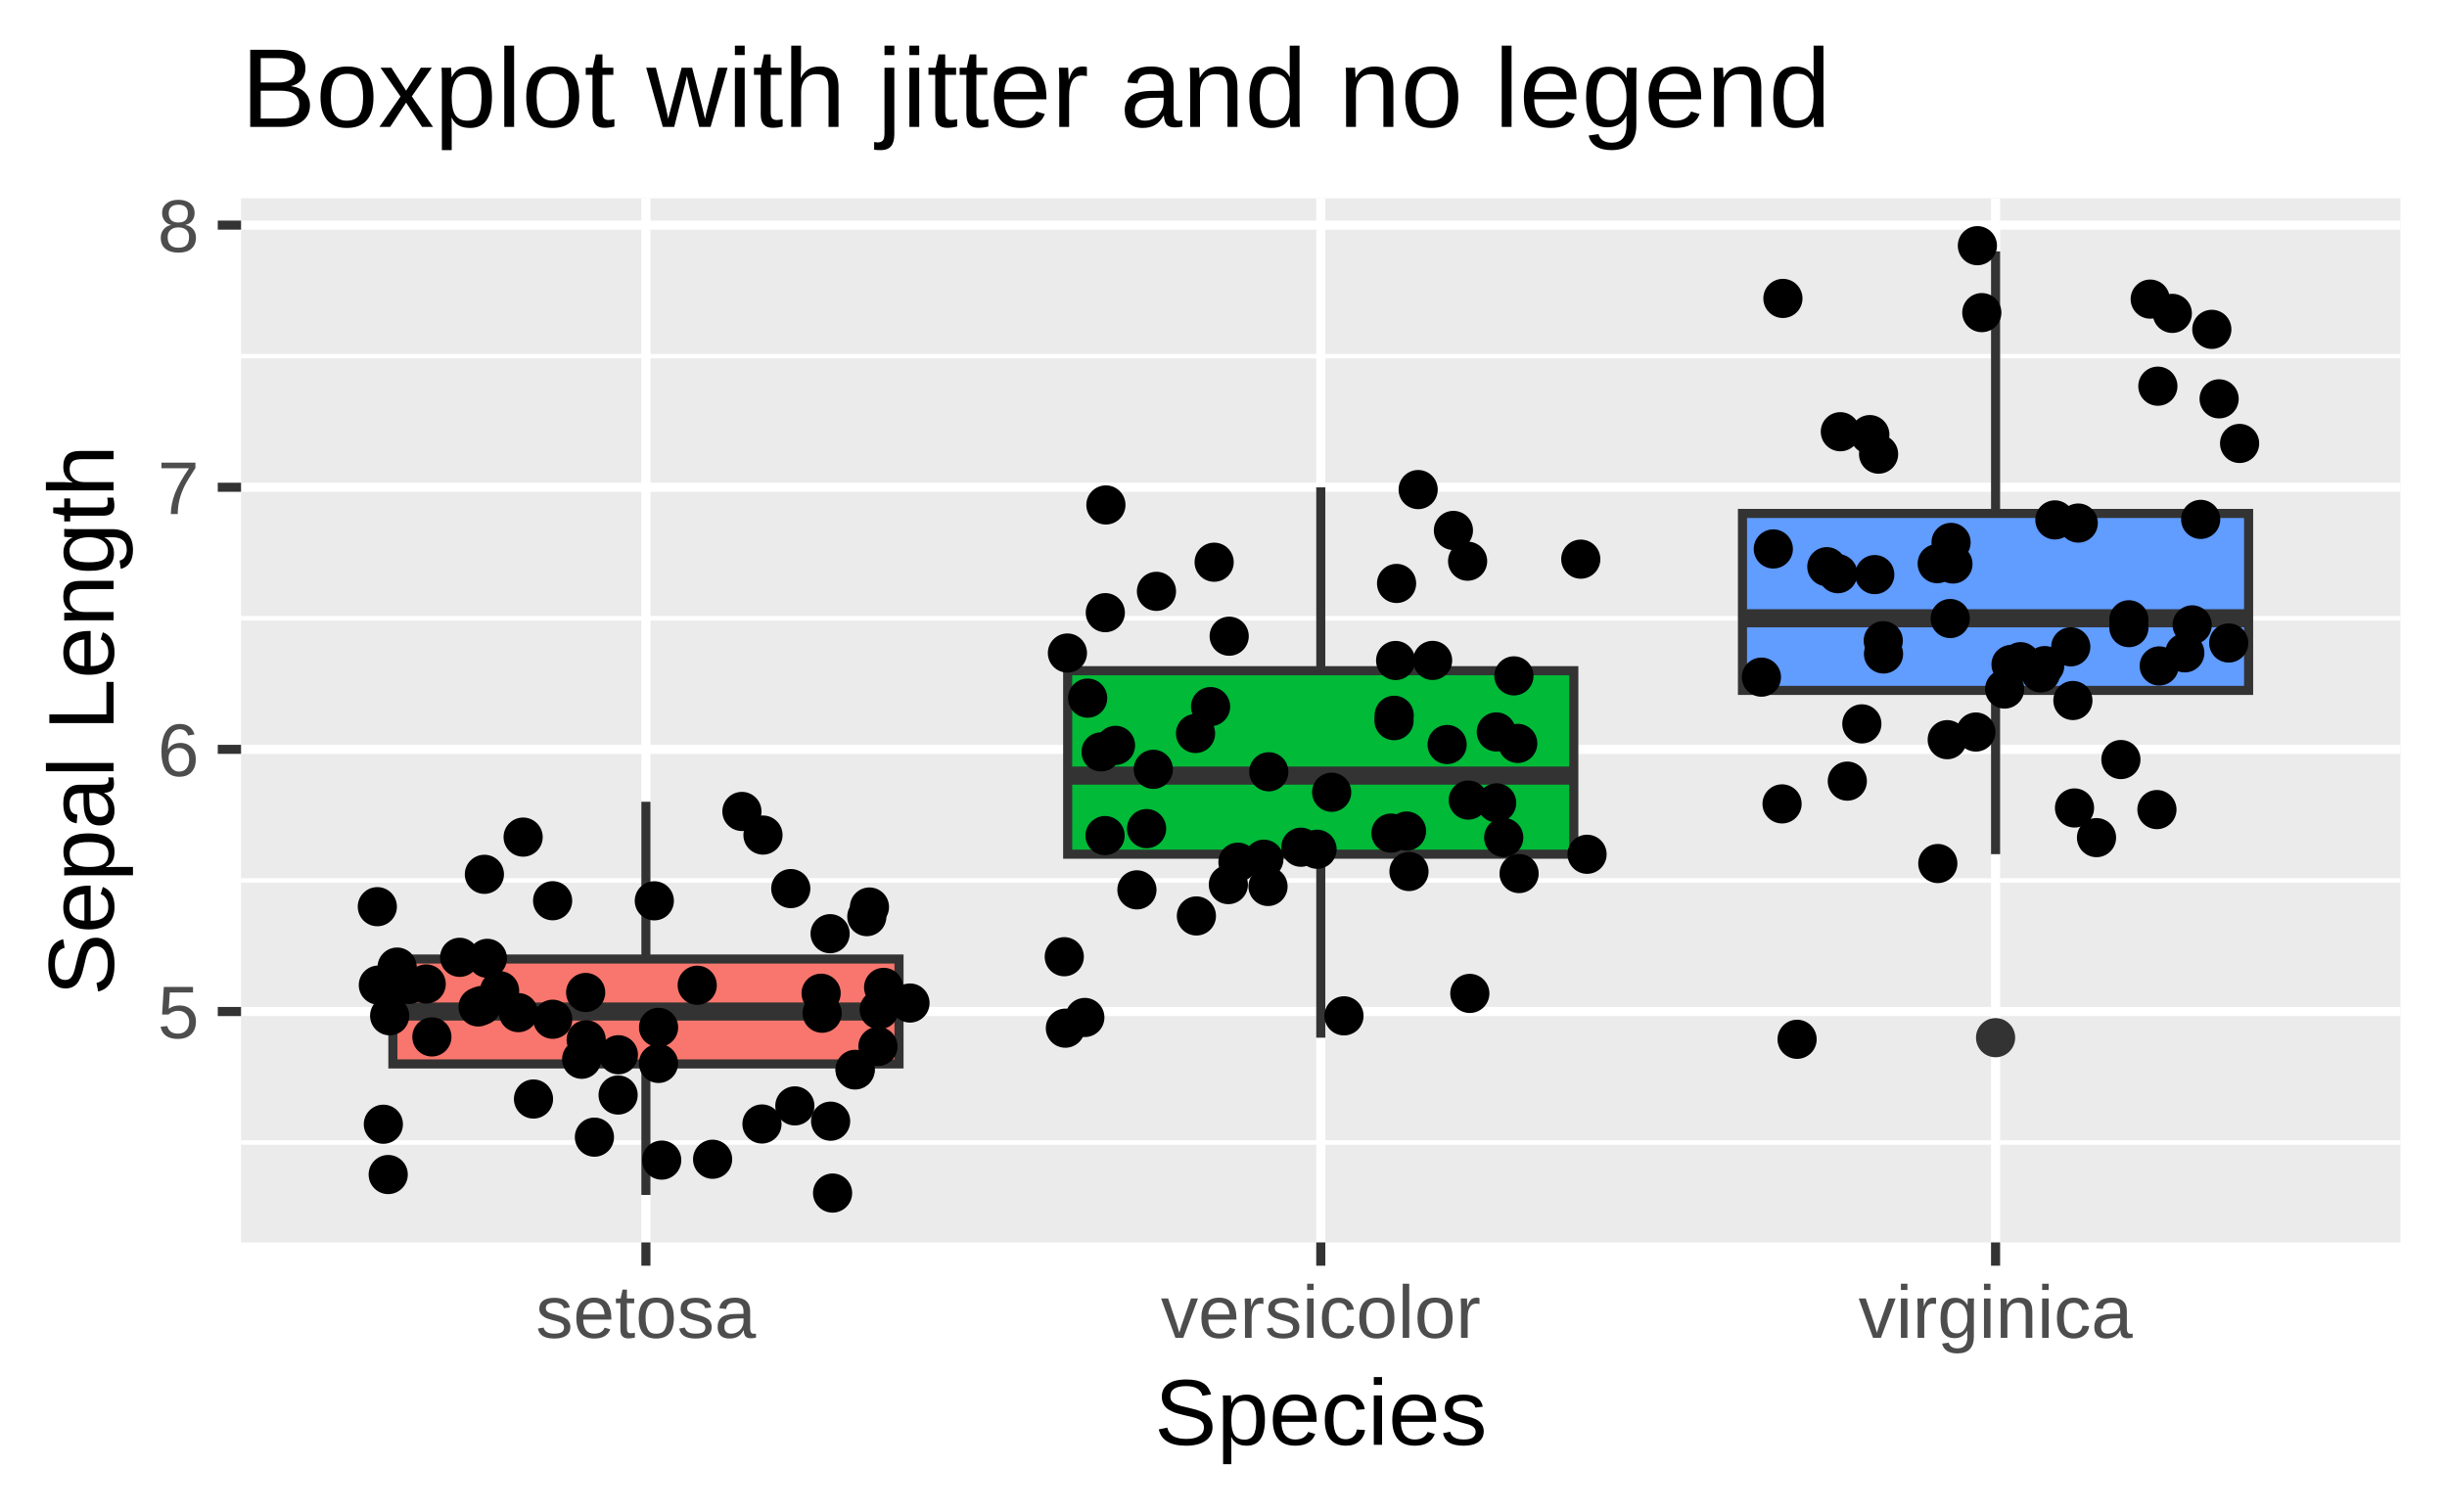
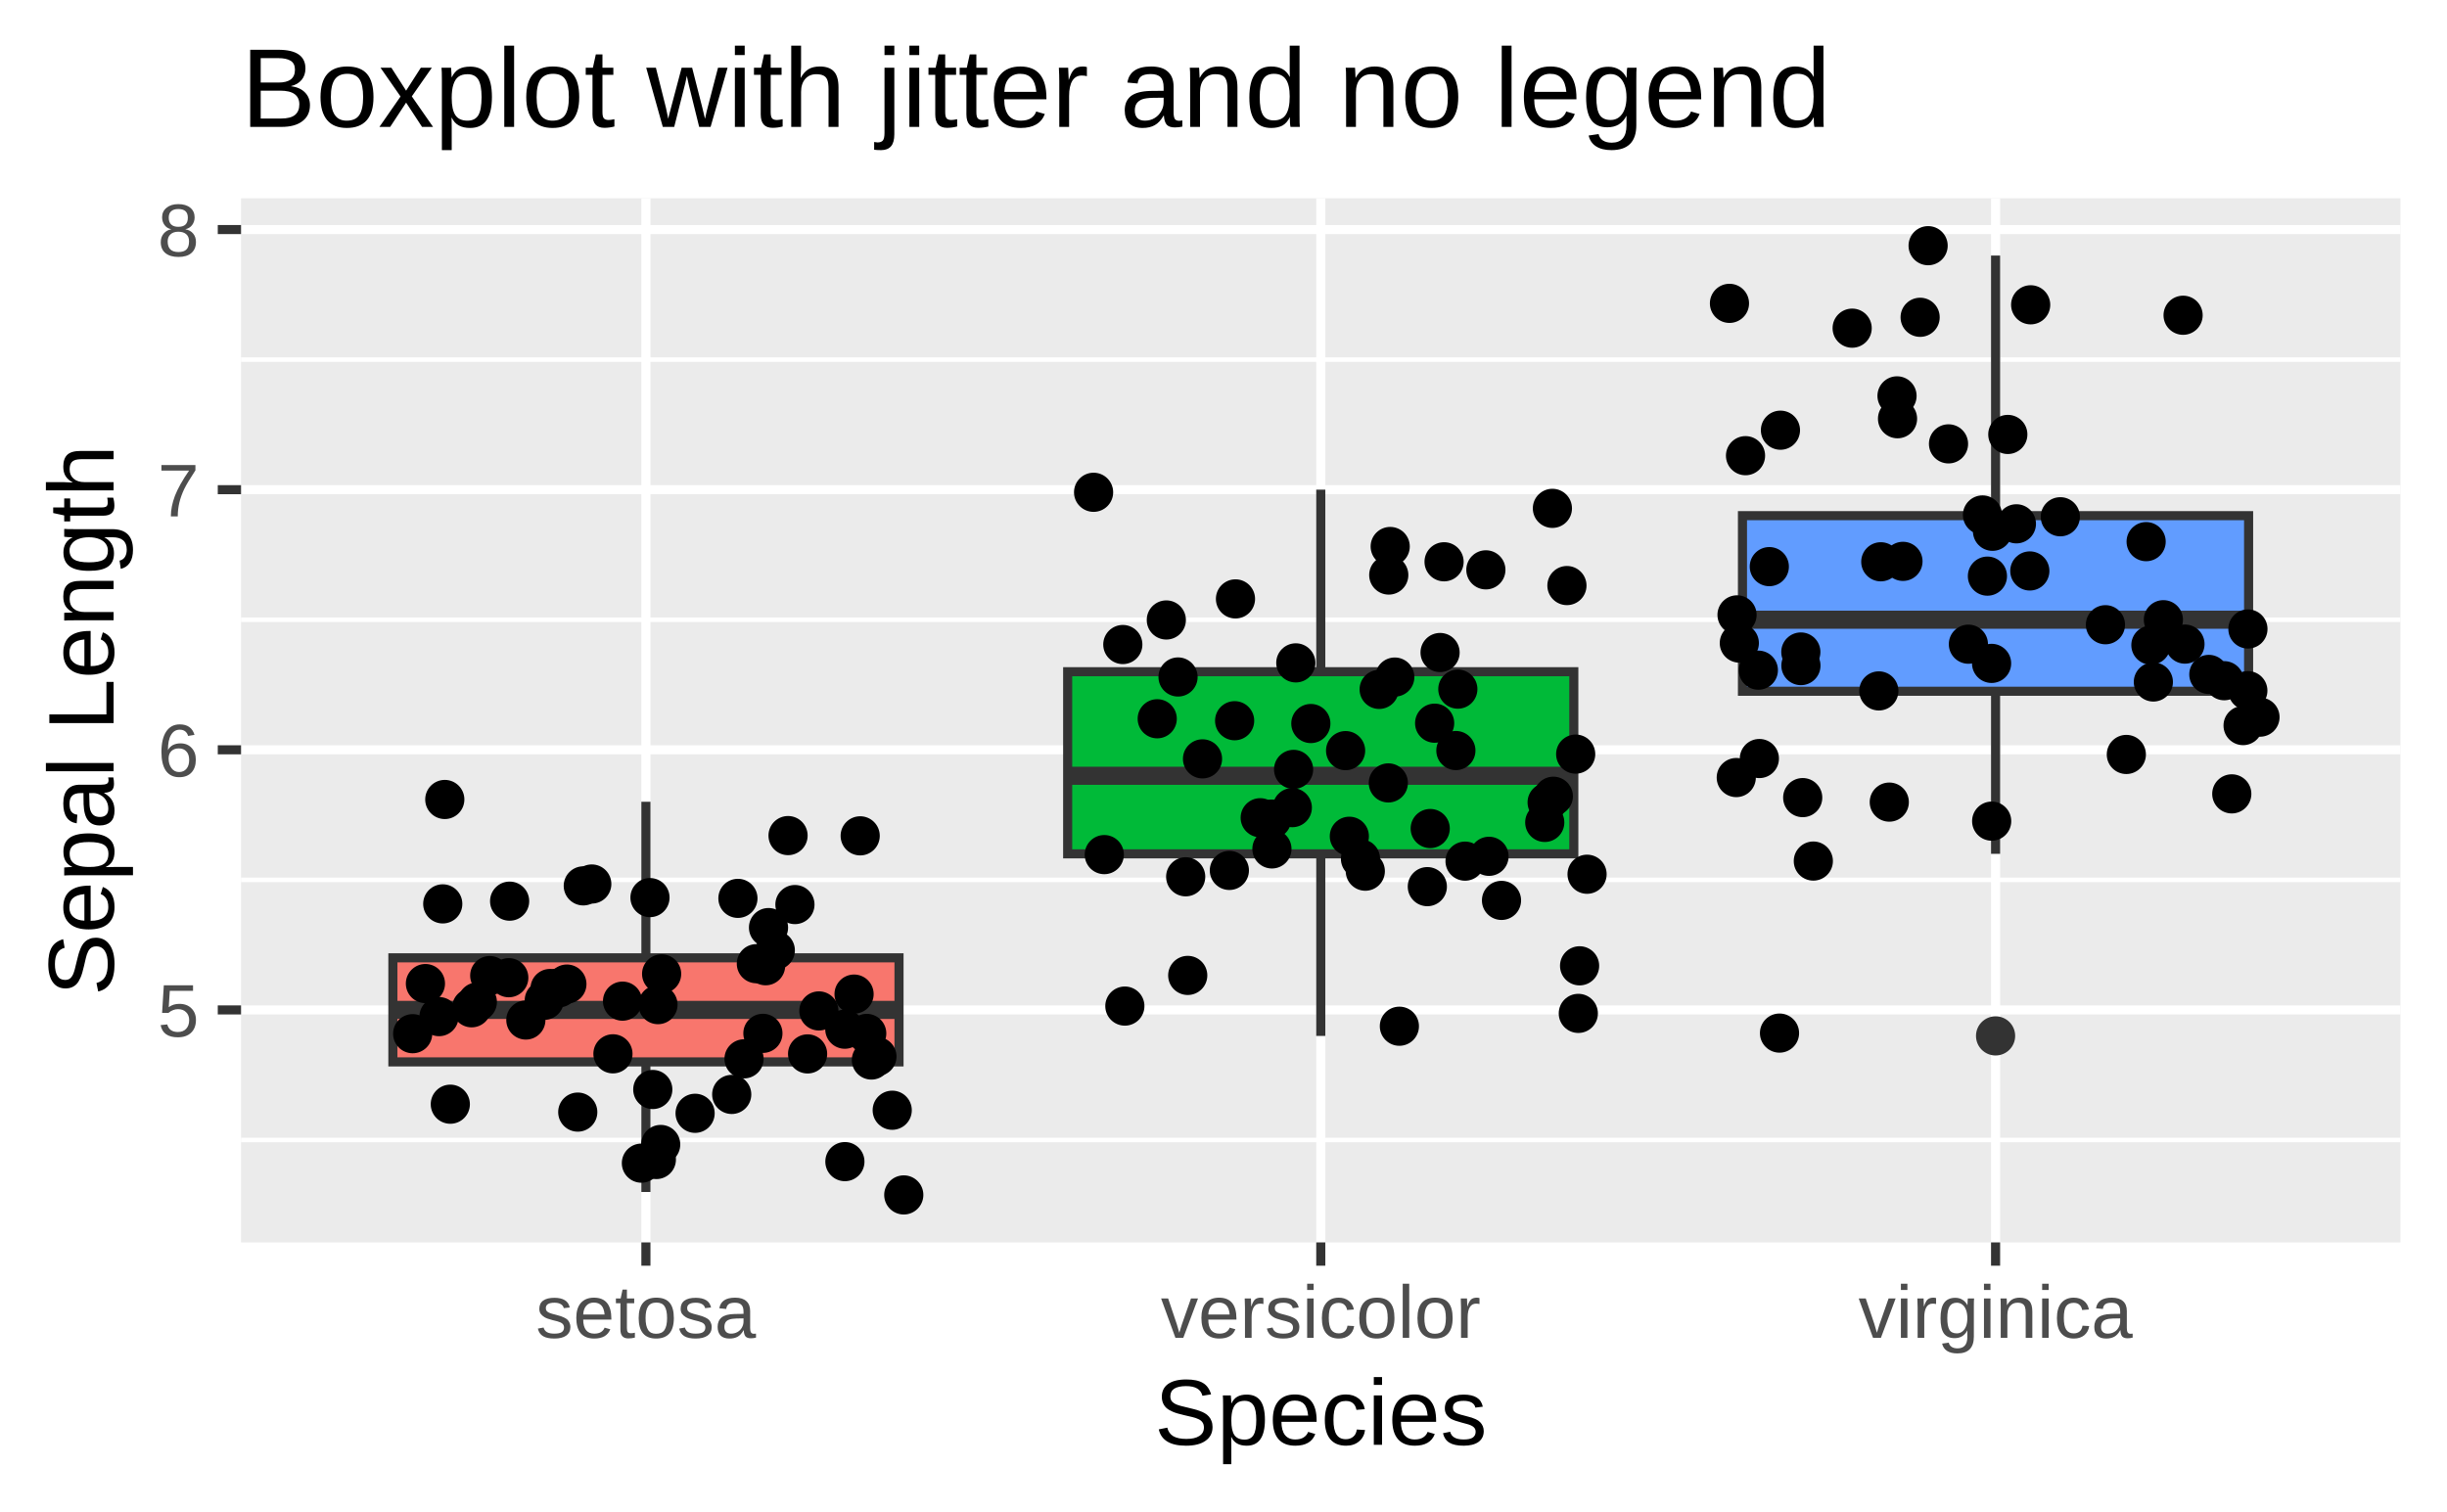
<svg xmlns="http://www.w3.org/2000/svg" class="svglite" width="288.00pt" height="177.98pt" viewBox="0 0 288.00 177.98">
  <defs>
    <style type="text/css">
    .svglite line, .svglite polyline, .svglite polygon, .svglite path, .svglite rect, .svglite circle {
      fill: none;
      stroke: #000000;
      stroke-linecap: round;
      stroke-linejoin: round;
      stroke-miterlimit: 10.00;
    }
    .svglite text {
      white-space: pre;
    }
  </style>
  </defs>
  <rect width="100%" height="100%" style="stroke: none; fill: #FFFFFF;" />
  <defs>
    <clipPath id="cpMC4wMHwyODguMDB8MC4wMHwxNzcuOTg=">
      <rect x="0.00" y="0.00" width="288.00" height="177.98" />
    </clipPath>
  </defs>
  <g clip-path="url(#cpMC4wMHwyODguMDB8MC4wMHwxNzcuOTg=)">
    <rect x="0.00" y="0.00" width="288.00" height="177.98" style="stroke-width: 1.07; stroke: #FFFFFF; fill: #FFFFFF;" />
  </g>
  <defs>
    <clipPath id="cpMjguMzd8MjgyLjUyfDIzLjM0fDE0Ni4yNQ==">
      <rect x="28.37" y="23.34" width="254.15" height="122.91" />
    </clipPath>
  </defs>
  <g clip-path="url(#cpMjguMzd8MjgyLjUyfDIzLjM0fDE0Ni4yNQ==)">
    <rect x="28.37" y="23.34" width="254.15" height="122.91" style="stroke-width: 1.07; stroke: none; fill: #EBEBEB;" />
-     <polyline points="28.37,134.49 282.52,134.49 " style="stroke-width: 0.53; stroke: #FFFFFF; stroke-linecap: butt;" />
-     <polyline points="28.37,103.64 282.52,103.64 " style="stroke-width: 0.53; stroke: #FFFFFF; stroke-linecap: butt;" />
-     <polyline points="28.37,72.78 282.52,72.78 " style="stroke-width: 0.53; stroke: #FFFFFF; stroke-linecap: butt;" />
-     <polyline points="28.37,41.93 282.52,41.93 " style="stroke-width: 0.53; stroke: #FFFFFF; stroke-linecap: butt;" />
-     <polyline points="28.37,119.07 282.52,119.07 " style="stroke-width: 1.07; stroke: #FFFFFF; stroke-linecap: butt;" />
-     <polyline points="28.37,88.21 282.52,88.21 " style="stroke-width: 1.07; stroke: #FFFFFF; stroke-linecap: butt;" />
-     <polyline points="28.37,57.36 282.52,57.36 " style="stroke-width: 1.07; stroke: #FFFFFF; stroke-linecap: butt;" />
-     <polyline points="28.37,26.50 282.52,26.50 " style="stroke-width: 1.07; stroke: #FFFFFF; stroke-linecap: butt;" />
+     <polyline points="28.37,134.19 282.52,134.19 " style="stroke-width: 0.53; stroke: #FFFFFF; stroke-linecap: butt;" />
+     <polyline points="28.37,103.57 282.52,103.57 " style="stroke-width: 0.53; stroke: #FFFFFF; stroke-linecap: butt;" />
+     <polyline points="28.37,72.95 282.52,72.95 " style="stroke-width: 0.53; stroke: #FFFFFF; stroke-linecap: butt;" />
+     <polyline points="28.37,42.33 282.52,42.33 " style="stroke-width: 0.53; stroke: #FFFFFF; stroke-linecap: butt;" />
+     <polyline points="28.37,118.88 282.52,118.88 " style="stroke-width: 1.07; stroke: #FFFFFF; stroke-linecap: butt;" />
+     <polyline points="28.37,88.26 282.52,88.26 " style="stroke-width: 1.07; stroke: #FFFFFF; stroke-linecap: butt;" />
+     <polyline points="28.37,57.64 282.52,57.64 " style="stroke-width: 1.07; stroke: #FFFFFF; stroke-linecap: butt;" />
+     <polyline points="28.37,27.02 282.52,27.02 " style="stroke-width: 1.07; stroke: #FFFFFF; stroke-linecap: butt;" />
    <polyline points="76.02,146.25 76.02,23.34 " style="stroke-width: 1.07; stroke: #FFFFFF; stroke-linecap: butt;" />
    <polyline points="155.45,146.25 155.45,23.34 " style="stroke-width: 1.07; stroke: #FFFFFF; stroke-linecap: butt;" />
    <polyline points="234.87,146.25 234.87,23.34 " style="stroke-width: 1.07; stroke: #FFFFFF; stroke-linecap: butt;" />
-     <line x1="76.02" y1="112.89" x2="76.02" y2="94.38" style="stroke-width: 1.07; stroke: #333333; stroke-linecap: butt;" />
-     <line x1="76.02" y1="125.24" x2="76.02" y2="140.66" style="stroke-width: 1.07; stroke: #333333; stroke-linecap: butt;" />
-     <polygon points="46.24,112.89 46.24,125.24 105.81,125.24 105.81,112.89 46.24,112.89 " style="stroke-width: 1.07; stroke: #333333; stroke-linecap: butt; stroke-linejoin: miter; fill: #F8766D;" />
-     <line x1="46.24" y1="119.07" x2="105.81" y2="119.07" style="stroke-width: 2.13; stroke: #333333; stroke-linecap: butt; stroke-linejoin: miter;" />
-     <line x1="155.45" y1="78.95" x2="155.45" y2="57.36" style="stroke-width: 1.07; stroke: #333333; stroke-linecap: butt;" />
-     <line x1="155.45" y1="100.55" x2="155.45" y2="122.15" style="stroke-width: 1.07; stroke: #333333; stroke-linecap: butt;" />
-     <polygon points="125.66,78.95 125.66,100.55 185.23,100.55 185.23,78.95 125.66,78.95 " style="stroke-width: 1.07; stroke: #333333; stroke-linecap: butt; stroke-linejoin: miter; fill: #00BA38;" />
-     <line x1="125.66" y1="91.30" x2="185.23" y2="91.30" style="stroke-width: 2.13; stroke: #333333; stroke-linecap: butt; stroke-linejoin: miter;" />
-     <circle cx="234.87" cy="122.15" r="1.95" style="stroke-width: 0.71; stroke: #333333; fill: #333333;" />
-     <line x1="234.87" y1="60.44" x2="234.87" y2="29.59" style="stroke-width: 1.07; stroke: #333333; stroke-linecap: butt;" />
-     <line x1="234.87" y1="81.27" x2="234.87" y2="100.55" style="stroke-width: 1.07; stroke: #333333; stroke-linecap: butt;" />
-     <polygon points="205.08,60.44 205.08,81.27 264.65,81.27 264.65,60.44 205.08,60.44 " style="stroke-width: 1.07; stroke: #333333; stroke-linecap: butt; stroke-linejoin: miter; fill: #619CFF;" />
-     <line x1="205.08" y1="72.78" x2="264.65" y2="72.78" style="stroke-width: 2.13; stroke: #333333; stroke-linecap: butt; stroke-linejoin: miter;" />
-     <circle cx="68.93" cy="116.83" r="1.95" style="stroke-width: 0.71; fill: #000000;" />
-     <circle cx="50.83" cy="122.06" r="1.95" style="stroke-width: 0.71; fill: #000000;" />
-     <circle cx="62.79" cy="129.37" r="1.95" style="stroke-width: 0.71; fill: #000000;" />
-     <circle cx="45.12" cy="132.34" r="1.95" style="stroke-width: 0.71; fill: #000000;" />
-     <circle cx="45.86" cy="119.57" r="1.95" style="stroke-width: 0.71; fill: #000000;" />
-     <circle cx="44.41" cy="106.73" r="1.95" style="stroke-width: 0.71; fill: #000000;" />
-     <circle cx="89.68" cy="132.31" r="1.95" style="stroke-width: 0.71; fill: #000000;" />
-     <circle cx="107.10" cy="118.07" r="1.95" style="stroke-width: 0.71; fill: #000000;" />
-     <circle cx="45.69" cy="138.26" r="1.95" style="stroke-width: 0.71; fill: #000000;" />
-     <circle cx="103.33" cy="123.18" r="1.95" style="stroke-width: 0.71; fill: #000000;" />
-     <circle cx="65.04" cy="106.03" r="1.95" style="stroke-width: 0.71; fill: #000000;" />
-     <circle cx="72.78" cy="124.16" r="1.95" style="stroke-width: 0.71; fill: #000000;" />
-     <circle cx="100.64" cy="125.95" r="1.95" style="stroke-width: 0.71; fill: #000000;" />
-     <circle cx="97.99" cy="140.44" r="1.95" style="stroke-width: 0.71; fill: #000000;" />
-     <circle cx="87.32" cy="95.52" r="1.95" style="stroke-width: 0.71; fill: #000000;" />
-     <circle cx="89.80" cy="98.30" r="1.95" style="stroke-width: 0.71; fill: #000000;" />
-     <circle cx="102.33" cy="106.77" r="1.95" style="stroke-width: 0.71; fill: #000000;" />
-     <circle cx="44.53" cy="115.96" r="1.95" style="stroke-width: 0.71; fill: #000000;" />
-     <circle cx="61.57" cy="98.54" r="1.95" style="stroke-width: 0.71; fill: #000000;" />
-     <circle cx="58.80" cy="116.62" r="1.95" style="stroke-width: 0.71; fill: #000000;" />
-     <circle cx="102.02" cy="107.90" r="1.95" style="stroke-width: 0.71; fill: #000000;" />
-     <circle cx="82.06" cy="115.98" r="1.95" style="stroke-width: 0.71; fill: #000000;" />
-     <circle cx="97.76" cy="131.98" r="1.95" style="stroke-width: 0.71; fill: #000000;" />
-     <circle cx="50.16" cy="115.83" r="1.95" style="stroke-width: 0.71; fill: #000000;" />
-     <circle cx="100.65" cy="125.88" r="1.95" style="stroke-width: 0.71; fill: #000000;" />
-     <circle cx="61.01" cy="119.20" r="1.95" style="stroke-width: 0.71; fill: #000000;" />
-     <circle cx="65.05" cy="119.98" r="1.95" style="stroke-width: 0.71; fill: #000000;" />
-     <circle cx="54.10" cy="112.69" r="1.95" style="stroke-width: 0.71; fill: #000000;" />
-     <circle cx="46.74" cy="113.84" r="1.95" style="stroke-width: 0.71; fill: #000000;" />
-     <circle cx="72.75" cy="128.90" r="1.95" style="stroke-width: 0.71; fill: #000000;" />
-     <circle cx="68.46" cy="124.69" r="1.95" style="stroke-width: 0.71; fill: #000000;" />
-     <circle cx="77.01" cy="106.04" r="1.95" style="stroke-width: 0.71; fill: #000000;" />
-     <circle cx="57.36" cy="112.81" r="1.95" style="stroke-width: 0.71; fill: #000000;" />
-     <circle cx="57.01" cy="102.92" r="1.95" style="stroke-width: 0.71; fill: #000000;" />
-     <circle cx="77.51" cy="120.94" r="1.95" style="stroke-width: 0.71; fill: #000000;" />
-     <circle cx="56.70" cy="118.36" r="1.95" style="stroke-width: 0.71; fill: #000000;" />
-     <circle cx="93.07" cy="104.60" r="1.95" style="stroke-width: 0.71; fill: #000000;" />
-     <circle cx="68.99" cy="122.39" r="1.95" style="stroke-width: 0.71; fill: #000000;" />
-     <circle cx="77.88" cy="136.56" r="1.95" style="stroke-width: 0.71; fill: #000000;" />
-     <circle cx="96.64" cy="116.92" r="1.95" style="stroke-width: 0.71; fill: #000000;" />
-     <circle cx="103.48" cy="118.86" r="1.95" style="stroke-width: 0.71; fill: #000000;" />
-     <circle cx="69.96" cy="133.86" r="1.95" style="stroke-width: 0.71; fill: #000000;" />
-     <circle cx="83.87" cy="136.46" r="1.95" style="stroke-width: 0.71; fill: #000000;" />
-     <circle cx="56.27" cy="118.53" r="1.95" style="stroke-width: 0.71; fill: #000000;" />
-     <circle cx="104.00" cy="116.23" r="1.95" style="stroke-width: 0.71; fill: #000000;" />
-     <circle cx="77.50" cy="125.18" r="1.95" style="stroke-width: 0.71; fill: #000000;" />
-     <circle cx="48.11" cy="115.89" r="1.95" style="stroke-width: 0.71; fill: #000000;" />
-     <circle cx="93.55" cy="130.18" r="1.95" style="stroke-width: 0.71; fill: #000000;" />
-     <circle cx="97.70" cy="109.91" r="1.95" style="stroke-width: 0.71; fill: #000000;" />
-     <circle cx="96.76" cy="119.27" r="1.95" style="stroke-width: 0.71; fill: #000000;" />
-     <circle cx="166.91" cy="57.63" r="1.95" style="stroke-width: 0.71; fill: #000000;" />
-     <circle cx="125.63" cy="76.87" r="1.95" style="stroke-width: 0.71; fill: #000000;" />
-     <circle cx="130.16" cy="59.44" r="1.95" style="stroke-width: 0.71; fill: #000000;" />
-     <circle cx="144.57" cy="104.13" r="1.95" style="stroke-width: 0.71; fill: #000000;" />
-     <circle cx="130.09" cy="72.12" r="1.95" style="stroke-width: 0.71; fill: #000000;" />
-     <circle cx="130.06" cy="98.36" r="1.95" style="stroke-width: 0.71; fill: #000000;" />
-     <circle cx="168.61" cy="77.74" r="1.95" style="stroke-width: 0.71; fill: #000000;" />
-     <circle cx="125.39" cy="121.03" r="1.95" style="stroke-width: 0.71; fill: #000000;" />
-     <circle cx="164.37" cy="68.68" r="1.95" style="stroke-width: 0.71; fill: #000000;" />
-     <circle cx="125.26" cy="112.62" r="1.95" style="stroke-width: 0.71; fill: #000000;" />
-     <circle cx="158.18" cy="119.58" r="1.95" style="stroke-width: 0.71; fill: #000000;" />
-     <circle cx="149.33" cy="90.85" r="1.95" style="stroke-width: 0.71; fill: #000000;" />
-     <circle cx="178.63" cy="87.51" r="1.95" style="stroke-width: 0.71; fill: #000000;" />
-     <circle cx="140.71" cy="86.34" r="1.95" style="stroke-width: 0.71; fill: #000000;" />
-     <circle cx="148.75" cy="101.14" r="1.95" style="stroke-width: 0.71; fill: #000000;" />
-     <circle cx="142.90" cy="66.18" r="1.95" style="stroke-width: 0.71; fill: #000000;" />
-     <circle cx="155.01" cy="99.97" r="1.95" style="stroke-width: 0.71; fill: #000000;" />
-     <circle cx="156.73" cy="93.26" r="1.95" style="stroke-width: 0.71; fill: #000000;" />
-     <circle cx="128.01" cy="82.18" r="1.95" style="stroke-width: 0.71; fill: #000000;" />
-     <circle cx="186.79" cy="100.56" r="1.95" style="stroke-width: 0.71; fill: #000000;" />
-     <circle cx="135.74" cy="90.56" r="1.95" style="stroke-width: 0.71; fill: #000000;" />
-     <circle cx="164.09" cy="84.20" r="1.95" style="stroke-width: 0.71; fill: #000000;" />
-     <circle cx="178.18" cy="79.56" r="1.95" style="stroke-width: 0.71; fill: #000000;" />
-     <circle cx="176.11" cy="86.16" r="1.95" style="stroke-width: 0.71; fill: #000000;" />
-     <circle cx="144.67" cy="74.89" r="1.95" style="stroke-width: 0.71; fill: #000000;" />
-     <circle cx="136.11" cy="69.61" r="1.95" style="stroke-width: 0.71; fill: #000000;" />
-     <circle cx="171.06" cy="62.44" r="1.95" style="stroke-width: 0.71; fill: #000000;" />
-     <circle cx="186.05" cy="65.82" r="1.95" style="stroke-width: 0.71; fill: #000000;" />
-     <circle cx="131.29" cy="87.74" r="1.95" style="stroke-width: 0.71; fill: #000000;" />
-     <circle cx="134.95" cy="97.54" r="1.95" style="stroke-width: 0.71; fill: #000000;" />
-     <circle cx="165.83" cy="102.59" r="1.95" style="stroke-width: 0.71; fill: #000000;" />
-     <circle cx="178.79" cy="102.83" r="1.95" style="stroke-width: 0.71; fill: #000000;" />
-     <circle cx="172.81" cy="94.18" r="1.95" style="stroke-width: 0.71; fill: #000000;" />
-     <circle cx="170.32" cy="87.64" r="1.95" style="stroke-width: 0.71; fill: #000000;" />
-     <circle cx="140.81" cy="107.82" r="1.95" style="stroke-width: 0.71; fill: #000000;" />
-     <circle cx="129.59" cy="88.51" r="1.95" style="stroke-width: 0.71; fill: #000000;" />
-     <circle cx="172.73" cy="66.06" r="1.95" style="stroke-width: 0.71; fill: #000000;" />
-     <circle cx="164.26" cy="77.75" r="1.95" style="stroke-width: 0.71; fill: #000000;" />
-     <circle cx="145.70" cy="101.49" r="1.95" style="stroke-width: 0.71; fill: #000000;" />
-     <circle cx="133.81" cy="104.75" r="1.95" style="stroke-width: 0.71; fill: #000000;" />
-     <circle cx="149.24" cy="104.35" r="1.95" style="stroke-width: 0.71; fill: #000000;" />
-     <circle cx="164.07" cy="84.83" r="1.95" style="stroke-width: 0.71; fill: #000000;" />
-     <circle cx="176.15" cy="94.51" r="1.95" style="stroke-width: 0.71; fill: #000000;" />
-     <circle cx="127.68" cy="119.77" r="1.95" style="stroke-width: 0.71; fill: #000000;" />
-     <circle cx="153.11" cy="99.73" r="1.95" style="stroke-width: 0.71; fill: #000000;" />
-     <circle cx="176.98" cy="98.59" r="1.95" style="stroke-width: 0.71; fill: #000000;" />
-     <circle cx="165.54" cy="97.83" r="1.95" style="stroke-width: 0.71; fill: #000000;" />
-     <circle cx="142.48" cy="83.18" r="1.95" style="stroke-width: 0.71; fill: #000000;" />
-     <circle cx="172.99" cy="116.94" r="1.95" style="stroke-width: 0.71; fill: #000000;" />
-     <circle cx="163.71" cy="98.07" r="1.95" style="stroke-width: 0.71; fill: #000000;" />
-     <circle cx="240.18" cy="79.21" r="1.95" style="stroke-width: 0.71; fill: #000000;" />
-     <circle cx="209.74" cy="94.63" r="1.95" style="stroke-width: 0.71; fill: #000000;" />
-     <circle cx="221.10" cy="53.46" r="1.95" style="stroke-width: 0.71; fill: #000000;" />
-     <circle cx="240.66" cy="78.35" r="1.95" style="stroke-width: 0.71; fill: #000000;" />
-     <circle cx="258.01" cy="73.56" r="1.95" style="stroke-width: 0.71; fill: #000000;" />
-     <circle cx="260.32" cy="38.77" r="1.95" style="stroke-width: 0.71; fill: #000000;" />
-     <circle cx="211.51" cy="122.34" r="1.95" style="stroke-width: 0.71; fill: #000000;" />
-     <circle cx="261.18" cy="46.95" r="1.95" style="stroke-width: 0.71; fill: #000000;" />
-     <circle cx="228.00" cy="66.35" r="1.95" style="stroke-width: 0.71; fill: #000000;" />
-     <circle cx="216.60" cy="50.82" r="1.95" style="stroke-width: 0.71; fill: #000000;" />
-     <circle cx="250.56" cy="72.96" r="1.95" style="stroke-width: 0.71; fill: #000000;" />
-     <circle cx="221.68" cy="76.98" r="1.95" style="stroke-width: 0.71; fill: #000000;" />
-     <circle cx="208.71" cy="64.62" r="1.95" style="stroke-width: 0.71; fill: #000000;" />
-     <circle cx="246.75" cy="98.60" r="1.95" style="stroke-width: 0.71; fill: #000000;" />
-     <circle cx="244.16" cy="95.11" r="1.95" style="stroke-width: 0.71; fill: #000000;" />
-     <circle cx="243.72" cy="76.14" r="1.95" style="stroke-width: 0.71; fill: #000000;" />
-     <circle cx="250.56" cy="73.88" r="1.95" style="stroke-width: 0.71; fill: #000000;" />
-     <circle cx="253.07" cy="35.21" r="1.95" style="stroke-width: 0.71; fill: #000000;" />
-     <circle cx="255.67" cy="36.89" r="1.95" style="stroke-width: 0.71; fill: #000000;" />
-     <circle cx="249.62" cy="89.41" r="1.95" style="stroke-width: 0.71; fill: #000000;" />
-     <circle cx="244.60" cy="61.57" r="1.95" style="stroke-width: 0.71; fill: #000000;" />
-     <circle cx="228.07" cy="101.65" r="1.95" style="stroke-width: 0.71; fill: #000000;" />
-     <circle cx="233.25" cy="36.80" r="1.95" style="stroke-width: 0.71; fill: #000000;" />
-     <circle cx="254.13" cy="78.39" r="1.95" style="stroke-width: 0.71; fill: #000000;" />
-     <circle cx="215.01" cy="66.71" r="1.95" style="stroke-width: 0.71; fill: #000000;" />
-     <circle cx="220.07" cy="51.16" r="1.95" style="stroke-width: 0.71; fill: #000000;" />
-     <circle cx="243.97" cy="82.46" r="1.95" style="stroke-width: 0.71; fill: #000000;" />
-     <circle cx="232.55" cy="86.17" r="1.95" style="stroke-width: 0.71; fill: #000000;" />
-     <circle cx="257.14" cy="76.85" r="1.95" style="stroke-width: 0.71; fill: #000000;" />
-     <circle cx="263.59" cy="52.20" r="1.95" style="stroke-width: 0.71; fill: #000000;" />
-     <circle cx="253.97" cy="45.46" r="1.95" style="stroke-width: 0.71; fill: #000000;" />
-     <circle cx="232.73" cy="28.92" r="1.95" style="stroke-width: 0.71; fill: #000000;" />
-     <circle cx="221.65" cy="75.42" r="1.95" style="stroke-width: 0.71; fill: #000000;" />
-     <circle cx="207.31" cy="79.71" r="1.95" style="stroke-width: 0.71; fill: #000000;" />
-     <circle cx="219.13" cy="85.21" r="1.95" style="stroke-width: 0.71; fill: #000000;" />
-     <circle cx="209.84" cy="35.13" r="1.95" style="stroke-width: 0.71; fill: #000000;" />
-     <circle cx="236.69" cy="78.22" r="1.95" style="stroke-width: 0.71; fill: #000000;" />
-     <circle cx="262.31" cy="75.69" r="1.95" style="stroke-width: 0.71; fill: #000000;" />
-     <circle cx="229.18" cy="87.07" r="1.95" style="stroke-width: 0.71; fill: #000000;" />
-     <circle cx="259.01" cy="61.14" r="1.95" style="stroke-width: 0.71; fill: #000000;" />
-     <circle cx="216.31" cy="67.53" r="1.95" style="stroke-width: 0.71; fill: #000000;" />
-     <circle cx="241.85" cy="61.20" r="1.95" style="stroke-width: 0.71; fill: #000000;" />
-     <circle cx="253.86" cy="95.30" r="1.95" style="stroke-width: 0.71; fill: #000000;" />
-     <circle cx="229.63" cy="63.85" r="1.95" style="stroke-width: 0.71; fill: #000000;" />
-     <circle cx="229.85" cy="66.39" r="1.95" style="stroke-width: 0.71; fill: #000000;" />
-     <circle cx="220.65" cy="67.64" r="1.95" style="stroke-width: 0.71; fill: #000000;" />
-     <circle cx="237.81" cy="77.89" r="1.95" style="stroke-width: 0.71; fill: #000000;" />
-     <circle cx="229.53" cy="72.81" r="1.95" style="stroke-width: 0.71; fill: #000000;" />
-     <circle cx="235.94" cy="81.11" r="1.95" style="stroke-width: 0.71; fill: #000000;" />
-     <circle cx="217.42" cy="91.95" r="1.95" style="stroke-width: 0.71; fill: #000000;" />
+     <line x1="76.02" y1="112.75" x2="76.02" y2="94.38" style="stroke-width: 1.07; stroke: #333333; stroke-linecap: butt;" />
+     <line x1="76.02" y1="125.00" x2="76.02" y2="140.31" style="stroke-width: 1.07; stroke: #333333; stroke-linecap: butt;" />
+     <polygon points="46.24,112.75 46.24,125.00 105.81,125.00 105.81,112.75 46.24,112.75 " style="stroke-width: 1.07; stroke: #333333; stroke-linecap: butt; stroke-linejoin: miter; fill: #F8766D;" />
+     <line x1="46.24" y1="118.88" x2="105.81" y2="118.88" style="stroke-width: 2.13; stroke: #333333; stroke-linecap: butt; stroke-linejoin: miter;" />
+     <line x1="155.45" y1="79.07" x2="155.45" y2="57.64" style="stroke-width: 1.07; stroke: #333333; stroke-linecap: butt;" />
+     <line x1="155.45" y1="100.51" x2="155.45" y2="121.94" style="stroke-width: 1.07; stroke: #333333; stroke-linecap: butt;" />
+     <polygon points="125.66,79.07 125.66,100.51 185.23,100.51 185.23,79.07 125.66,79.07 " style="stroke-width: 1.07; stroke: #333333; stroke-linecap: butt; stroke-linejoin: miter; fill: #00BA38;" />
+     <line x1="125.66" y1="91.32" x2="185.23" y2="91.32" style="stroke-width: 2.13; stroke: #333333; stroke-linecap: butt; stroke-linejoin: miter;" />
+     <circle cx="234.87" cy="121.94" r="1.95" style="stroke-width: 0.71; stroke: #333333; fill: #333333;" />
+     <line x1="234.87" y1="60.70" x2="234.87" y2="30.08" style="stroke-width: 1.07; stroke: #333333; stroke-linecap: butt;" />
+     <line x1="234.87" y1="81.37" x2="234.87" y2="100.51" style="stroke-width: 1.07; stroke: #333333; stroke-linecap: butt;" />
+     <polygon points="205.08,60.70 205.08,81.37 264.65,81.37 264.65,60.70 205.08,60.70 " style="stroke-width: 1.07; stroke: #333333; stroke-linecap: butt; stroke-linejoin: miter; fill: #619CFF;" />
+     <line x1="205.08" y1="72.95" x2="264.65" y2="72.95" style="stroke-width: 2.13; stroke: #333333; stroke-linecap: butt; stroke-linejoin: miter;" />
+     <circle cx="100.52" cy="117.02" r="1.95" style="stroke-width: 0.71; fill: #000000;" />
+     <circle cx="48.57" cy="121.68" r="1.95" style="stroke-width: 0.71; fill: #000000;" />
+     <circle cx="86.12" cy="128.83" r="1.95" style="stroke-width: 0.71; fill: #000000;" />
+     <circle cx="53.00" cy="129.98" r="1.95" style="stroke-width: 0.71; fill: #000000;" />
+     <circle cx="51.67" cy="119.67" r="1.95" style="stroke-width: 0.71; fill: #000000;" />
+     <circle cx="76.50" cy="105.66" r="1.95" style="stroke-width: 0.71; fill: #000000;" />
+     <circle cx="105.01" cy="130.69" r="1.95" style="stroke-width: 0.71; fill: #000000;" />
+     <circle cx="55.51" cy="118.63" r="1.95" style="stroke-width: 0.71; fill: #000000;" />
+     <circle cx="75.49" cy="136.92" r="1.95" style="stroke-width: 0.71; fill: #000000;" />
+     <circle cx="102.01" cy="121.65" r="1.95" style="stroke-width: 0.71; fill: #000000;" />
+     <circle cx="86.85" cy="105.75" r="1.95" style="stroke-width: 0.71; fill: #000000;" />
+     <circle cx="87.57" cy="124.64" r="1.95" style="stroke-width: 0.71; fill: #000000;" />
+     <circle cx="103.21" cy="124.37" r="1.95" style="stroke-width: 0.71; fill: #000000;" />
+     <circle cx="106.37" cy="140.66" r="1.95" style="stroke-width: 0.71; fill: #000000;" />
+     <circle cx="52.35" cy="94.11" r="1.95" style="stroke-width: 0.71; fill: #000000;" />
+     <circle cx="101.24" cy="98.39" r="1.95" style="stroke-width: 0.71; fill: #000000;" />
+     <circle cx="93.56" cy="106.48" r="1.95" style="stroke-width: 0.71; fill: #000000;" />
+     <circle cx="59.88" cy="115.09" r="1.95" style="stroke-width: 0.71; fill: #000000;" />
+     <circle cx="92.75" cy="98.36" r="1.95" style="stroke-width: 0.71; fill: #000000;" />
+     <circle cx="66.72" cy="115.84" r="1.95" style="stroke-width: 0.71; fill: #000000;" />
+     <circle cx="59.98" cy="106.08" r="1.95" style="stroke-width: 0.71; fill: #000000;" />
+     <circle cx="57.64" cy="114.84" r="1.95" style="stroke-width: 0.71; fill: #000000;" />
+     <circle cx="81.81" cy="131.05" r="1.95" style="stroke-width: 0.71; fill: #000000;" />
+     <circle cx="50.07" cy="115.78" r="1.95" style="stroke-width: 0.71; fill: #000000;" />
+     <circle cx="102.56" cy="124.78" r="1.95" style="stroke-width: 0.71; fill: #000000;" />
+     <circle cx="56.18" cy="117.95" r="1.95" style="stroke-width: 0.71; fill: #000000;" />
+     <circle cx="64.06" cy="117.75" r="1.95" style="stroke-width: 0.71; fill: #000000;" />
+     <circle cx="91.25" cy="111.87" r="1.95" style="stroke-width: 0.71; fill: #000000;" />
+     <circle cx="90.11" cy="113.68" r="1.95" style="stroke-width: 0.71; fill: #000000;" />
+     <circle cx="76.83" cy="128.25" r="1.95" style="stroke-width: 0.71; fill: #000000;" />
+     <circle cx="95.05" cy="124.06" r="1.95" style="stroke-width: 0.71; fill: #000000;" />
+     <circle cx="52.11" cy="106.40" r="1.95" style="stroke-width: 0.71; fill: #000000;" />
+     <circle cx="89.02" cy="113.44" r="1.95" style="stroke-width: 0.71; fill: #000000;" />
+     <circle cx="69.65" cy="104.06" r="1.95" style="stroke-width: 0.71; fill: #000000;" />
+     <circle cx="99.43" cy="121.15" r="1.95" style="stroke-width: 0.71; fill: #000000;" />
+     <circle cx="73.27" cy="117.85" r="1.95" style="stroke-width: 0.71; fill: #000000;" />
+     <circle cx="68.65" cy="104.28" r="1.95" style="stroke-width: 0.71; fill: #000000;" />
+     <circle cx="89.79" cy="121.64" r="1.95" style="stroke-width: 0.71; fill: #000000;" />
+     <circle cx="99.44" cy="136.74" r="1.95" style="stroke-width: 0.71; fill: #000000;" />
+     <circle cx="65.78" cy="116.28" r="1.95" style="stroke-width: 0.71; fill: #000000;" />
+     <circle cx="96.38" cy="119.00" r="1.95" style="stroke-width: 0.71; fill: #000000;" />
+     <circle cx="77.76" cy="134.72" r="1.95" style="stroke-width: 0.71; fill: #000000;" />
+     <circle cx="77.25" cy="136.49" r="1.95" style="stroke-width: 0.71; fill: #000000;" />
+     <circle cx="77.44" cy="118.26" r="1.95" style="stroke-width: 0.71; fill: #000000;" />
+     <circle cx="64.74" cy="116.36" r="1.95" style="stroke-width: 0.71; fill: #000000;" />
+     <circle cx="72.14" cy="124.05" r="1.95" style="stroke-width: 0.71; fill: #000000;" />
+     <circle cx="77.87" cy="114.64" r="1.95" style="stroke-width: 0.71; fill: #000000;" />
+     <circle cx="68.00" cy="130.91" r="1.95" style="stroke-width: 0.71; fill: #000000;" />
+     <circle cx="90.45" cy="109.19" r="1.95" style="stroke-width: 0.71; fill: #000000;" />
+     <circle cx="61.89" cy="120.07" r="1.95" style="stroke-width: 0.71; fill: #000000;" />
+     <circle cx="128.71" cy="57.95" r="1.95" style="stroke-width: 0.71; fill: #000000;" />
+     <circle cx="132.15" cy="75.87" r="1.95" style="stroke-width: 0.71; fill: #000000;" />
+     <circle cx="182.71" cy="59.84" r="1.95" style="stroke-width: 0.71; fill: #000000;" />
+     <circle cx="167.99" cy="104.37" r="1.95" style="stroke-width: 0.71; fill: #000000;" />
+     <circle cx="137.27" cy="72.98" r="1.95" style="stroke-width: 0.71; fill: #000000;" />
+     <circle cx="168.33" cy="97.53" r="1.95" style="stroke-width: 0.71; fill: #000000;" />
+     <circle cx="152.51" cy="78.03" r="1.95" style="stroke-width: 0.71; fill: #000000;" />
+     <circle cx="164.70" cy="120.80" r="1.95" style="stroke-width: 0.71; fill: #000000;" />
+     <circle cx="184.42" cy="68.93" r="1.95" style="stroke-width: 0.71; fill: #000000;" />
+     <circle cx="185.91" cy="113.69" r="1.95" style="stroke-width: 0.71; fill: #000000;" />
+     <circle cx="132.39" cy="118.43" r="1.95" style="stroke-width: 0.71; fill: #000000;" />
+     <circle cx="163.40" cy="92.16" r="1.95" style="stroke-width: 0.71; fill: #000000;" />
+     <circle cx="158.37" cy="88.36" r="1.95" style="stroke-width: 0.71; fill: #000000;" />
+     <circle cx="136.20" cy="84.61" r="1.95" style="stroke-width: 0.71; fill: #000000;" />
+     <circle cx="129.97" cy="100.60" r="1.95" style="stroke-width: 0.71; fill: #000000;" />
+     <circle cx="163.45" cy="67.69" r="1.95" style="stroke-width: 0.71; fill: #000000;" />
+     <circle cx="172.43" cy="101.37" r="1.95" style="stroke-width: 0.71; fill: #000000;" />
+     <circle cx="182.82" cy="93.73" r="1.95" style="stroke-width: 0.71; fill: #000000;" />
+     <circle cx="171.58" cy="81.12" r="1.95" style="stroke-width: 0.71; fill: #000000;" />
+     <circle cx="160.12" cy="101.09" r="1.95" style="stroke-width: 0.71; fill: #000000;" />
+     <circle cx="152.25" cy="90.57" r="1.95" style="stroke-width: 0.71; fill: #000000;" />
+     <circle cx="168.85" cy="85.13" r="1.95" style="stroke-width: 0.71; fill: #000000;" />
+     <circle cx="138.65" cy="79.69" r="1.95" style="stroke-width: 0.71; fill: #000000;" />
+     <circle cx="154.28" cy="85.17" r="1.95" style="stroke-width: 0.71; fill: #000000;" />
+     <circle cx="169.49" cy="76.81" r="1.95" style="stroke-width: 0.71; fill: #000000;" />
+     <circle cx="145.41" cy="70.50" r="1.95" style="stroke-width: 0.71; fill: #000000;" />
+     <circle cx="163.62" cy="64.33" r="1.95" style="stroke-width: 0.71; fill: #000000;" />
+     <circle cx="169.96" cy="66.13" r="1.95" style="stroke-width: 0.71; fill: #000000;" />
+     <circle cx="185.45" cy="88.77" r="1.95" style="stroke-width: 0.71; fill: #000000;" />
+     <circle cx="149.68" cy="96.42" r="1.95" style="stroke-width: 0.71; fill: #000000;" />
+     <circle cx="144.69" cy="102.46" r="1.95" style="stroke-width: 0.71; fill: #000000;" />
+     <circle cx="186.79" cy="102.91" r="1.95" style="stroke-width: 0.71; fill: #000000;" />
+     <circle cx="182.09" cy="94.45" r="1.95" style="stroke-width: 0.71; fill: #000000;" />
+     <circle cx="141.53" cy="89.33" r="1.95" style="stroke-width: 0.71; fill: #000000;" />
+     <circle cx="176.72" cy="105.99" r="1.95" style="stroke-width: 0.71; fill: #000000;" />
+     <circle cx="171.35" cy="88.35" r="1.95" style="stroke-width: 0.71; fill: #000000;" />
+     <circle cx="174.88" cy="67.08" r="1.95" style="stroke-width: 0.71; fill: #000000;" />
+     <circle cx="164.16" cy="79.70" r="1.95" style="stroke-width: 0.71; fill: #000000;" />
+     <circle cx="149.70" cy="99.93" r="1.95" style="stroke-width: 0.71; fill: #000000;" />
+     <circle cx="160.69" cy="102.55" r="1.95" style="stroke-width: 0.71; fill: #000000;" />
+     <circle cx="139.55" cy="103.21" r="1.95" style="stroke-width: 0.71; fill: #000000;" />
+     <circle cx="145.31" cy="84.84" r="1.95" style="stroke-width: 0.71; fill: #000000;" />
+     <circle cx="152.10" cy="95.07" r="1.95" style="stroke-width: 0.71; fill: #000000;" />
+     <circle cx="185.76" cy="119.29" r="1.95" style="stroke-width: 0.71; fill: #000000;" />
+     <circle cx="175.25" cy="100.80" r="1.95" style="stroke-width: 0.71; fill: #000000;" />
+     <circle cx="158.81" cy="98.44" r="1.95" style="stroke-width: 0.71; fill: #000000;" />
+     <circle cx="148.32" cy="96.26" r="1.95" style="stroke-width: 0.71; fill: #000000;" />
+     <circle cx="162.32" cy="81.15" r="1.95" style="stroke-width: 0.71; fill: #000000;" />
+     <circle cx="139.79" cy="114.82" r="1.95" style="stroke-width: 0.71; fill: #000000;" />
+     <circle cx="181.81" cy="96.81" r="1.95" style="stroke-width: 0.71; fill: #000000;" />
+     <circle cx="234.40" cy="78.09" r="1.95" style="stroke-width: 0.71; fill: #000000;" />
+     <circle cx="222.36" cy="94.42" r="1.95" style="stroke-width: 0.71; fill: #000000;" />
+     <circle cx="205.44" cy="53.64" r="1.95" style="stroke-width: 0.71; fill: #000000;" />
+     <circle cx="259.97" cy="79.39" r="1.95" style="stroke-width: 0.71; fill: #000000;" />
+     <circle cx="254.62" cy="72.95" r="1.95" style="stroke-width: 0.71; fill: #000000;" />
+     <circle cx="217.99" cy="38.63" r="1.95" style="stroke-width: 0.71; fill: #000000;" />
+     <circle cx="209.44" cy="121.61" r="1.95" style="stroke-width: 0.71; fill: #000000;" />
+     <circle cx="223.33" cy="49.29" r="1.95" style="stroke-width: 0.71; fill: #000000;" />
+     <circle cx="233.91" cy="67.82" r="1.95" style="stroke-width: 0.71; fill: #000000;" />
+     <circle cx="229.33" cy="52.25" r="1.95" style="stroke-width: 0.71; fill: #000000;" />
+     <circle cx="204.44" cy="72.38" r="1.95" style="stroke-width: 0.71; fill: #000000;" />
+     <circle cx="204.71" cy="75.70" r="1.95" style="stroke-width: 0.71; fill: #000000;" />
+     <circle cx="234.51" cy="62.54" r="1.95" style="stroke-width: 0.71; fill: #000000;" />
+     <circle cx="234.41" cy="96.66" r="1.95" style="stroke-width: 0.71; fill: #000000;" />
+     <circle cx="262.67" cy="93.45" r="1.95" style="stroke-width: 0.71; fill: #000000;" />
+     <circle cx="257.16" cy="75.82" r="1.95" style="stroke-width: 0.71; fill: #000000;" />
+     <circle cx="264.57" cy="74.04" r="1.95" style="stroke-width: 0.71; fill: #000000;" />
+     <circle cx="203.55" cy="35.71" r="1.95" style="stroke-width: 0.71; fill: #000000;" />
+     <circle cx="256.94" cy="37.11" r="1.95" style="stroke-width: 0.71; fill: #000000;" />
+     <circle cx="250.26" cy="88.81" r="1.95" style="stroke-width: 0.71; fill: #000000;" />
+     <circle cx="237.32" cy="61.66" r="1.95" style="stroke-width: 0.71; fill: #000000;" />
+     <circle cx="213.42" cy="101.36" r="1.95" style="stroke-width: 0.71; fill: #000000;" />
+     <circle cx="225.99" cy="37.35" r="1.95" style="stroke-width: 0.71; fill: #000000;" />
+     <circle cx="261.78" cy="80.13" r="1.95" style="stroke-width: 0.71; fill: #000000;" />
+     <circle cx="221.36" cy="66.13" r="1.95" style="stroke-width: 0.71; fill: #000000;" />
+     <circle cx="236.31" cy="51.14" r="1.95" style="stroke-width: 0.71; fill: #000000;" />
+     <circle cx="264.56" cy="81.30" r="1.95" style="stroke-width: 0.71; fill: #000000;" />
+     <circle cx="265.99" cy="84.42" r="1.95" style="stroke-width: 0.71; fill: #000000;" />
+     <circle cx="253.15" cy="75.94" r="1.95" style="stroke-width: 0.71; fill: #000000;" />
+     <circle cx="209.55" cy="50.64" r="1.95" style="stroke-width: 0.71; fill: #000000;" />
+     <circle cx="223.27" cy="46.60" r="1.95" style="stroke-width: 0.71; fill: #000000;" />
+     <circle cx="226.93" cy="28.92" r="1.95" style="stroke-width: 0.71; fill: #000000;" />
+     <circle cx="211.95" cy="76.75" r="1.95" style="stroke-width: 0.71; fill: #000000;" />
+     <circle cx="206.95" cy="78.89" r="1.95" style="stroke-width: 0.71; fill: #000000;" />
+     <circle cx="264.00" cy="85.41" r="1.95" style="stroke-width: 0.71; fill: #000000;" />
+     <circle cx="239.00" cy="35.88" r="1.95" style="stroke-width: 0.71; fill: #000000;" />
+     <circle cx="211.96" cy="78.35" r="1.95" style="stroke-width: 0.71; fill: #000000;" />
+     <circle cx="231.67" cy="75.83" r="1.95" style="stroke-width: 0.71; fill: #000000;" />
+     <circle cx="207.07" cy="89.29" r="1.95" style="stroke-width: 0.71; fill: #000000;" />
+     <circle cx="242.49" cy="60.83" r="1.95" style="stroke-width: 0.71; fill: #000000;" />
+     <circle cx="208.24" cy="66.70" r="1.95" style="stroke-width: 0.71; fill: #000000;" />
+     <circle cx="233.33" cy="60.62" r="1.95" style="stroke-width: 0.71; fill: #000000;" />
+     <circle cx="212.17" cy="93.89" r="1.95" style="stroke-width: 0.71; fill: #000000;" />
+     <circle cx="252.59" cy="63.76" r="1.95" style="stroke-width: 0.71; fill: #000000;" />
+     <circle cx="238.90" cy="67.21" r="1.95" style="stroke-width: 0.71; fill: #000000;" />
+     <circle cx="223.97" cy="66.08" r="1.95" style="stroke-width: 0.71; fill: #000000;" />
+     <circle cx="253.44" cy="80.28" r="1.95" style="stroke-width: 0.71; fill: #000000;" />
+     <circle cx="247.80" cy="73.54" r="1.95" style="stroke-width: 0.71; fill: #000000;" />
+     <circle cx="221.13" cy="81.33" r="1.95" style="stroke-width: 0.71; fill: #000000;" />
+     <circle cx="204.35" cy="91.53" r="1.95" style="stroke-width: 0.71; fill: #000000;" />
  </g>
  <g clip-path="url(#cpMC4wMHwyODguMDB8MC4wMHwxNzcuOTg=)">
-     <text x="23.44" y="122.22" text-anchor="end" style="font-size: 8.80px;fill: #4D4D4D; font-family: &quot;Arial&quot;;" textLength="4.90px" lengthAdjust="spacingAndGlyphs">5</text>
-     <text x="23.44" y="91.36" text-anchor="end" style="font-size: 8.80px;fill: #4D4D4D; font-family: &quot;Arial&quot;;" textLength="4.90px" lengthAdjust="spacingAndGlyphs">6</text>
-     <text x="23.44" y="60.51" text-anchor="end" style="font-size: 8.80px;fill: #4D4D4D; font-family: &quot;Arial&quot;;" textLength="4.90px" lengthAdjust="spacingAndGlyphs">7</text>
-     <text x="23.44" y="29.66" text-anchor="end" style="font-size: 8.80px;fill: #4D4D4D; font-family: &quot;Arial&quot;;" textLength="4.90px" lengthAdjust="spacingAndGlyphs">8</text>
-     <polyline points="25.63,119.07 28.37,119.07 " style="stroke-width: 1.07; stroke: #333333; stroke-linecap: butt;" />
-     <polyline points="25.63,88.21 28.37,88.21 " style="stroke-width: 1.07; stroke: #333333; stroke-linecap: butt;" />
-     <polyline points="25.63,57.36 28.37,57.36 " style="stroke-width: 1.07; stroke: #333333; stroke-linecap: butt;" />
-     <polyline points="25.63,26.50 28.37,26.50 " style="stroke-width: 1.07; stroke: #333333; stroke-linecap: butt;" />
+     <text x="23.44" y="122.03" text-anchor="end" style="font-size: 8.80px;fill: #4D4D4D; font-family: &quot;Arial&quot;;" textLength="4.90px" lengthAdjust="spacingAndGlyphs">5</text>
+     <text x="23.44" y="91.41" text-anchor="end" style="font-size: 8.80px;fill: #4D4D4D; font-family: &quot;Arial&quot;;" textLength="4.90px" lengthAdjust="spacingAndGlyphs">6</text>
+     <text x="23.44" y="60.79" text-anchor="end" style="font-size: 8.80px;fill: #4D4D4D; font-family: &quot;Arial&quot;;" textLength="4.90px" lengthAdjust="spacingAndGlyphs">7</text>
+     <text x="23.44" y="30.17" text-anchor="end" style="font-size: 8.80px;fill: #4D4D4D; font-family: &quot;Arial&quot;;" textLength="4.90px" lengthAdjust="spacingAndGlyphs">8</text>
+     <polyline points="25.63,118.88 28.37,118.88 " style="stroke-width: 1.07; stroke: #333333; stroke-linecap: butt;" />
+     <polyline points="25.63,88.26 28.37,88.26 " style="stroke-width: 1.07; stroke: #333333; stroke-linecap: butt;" />
+     <polyline points="25.63,57.64 28.37,57.64 " style="stroke-width: 1.07; stroke: #333333; stroke-linecap: butt;" />
+     <polyline points="25.63,27.02 28.37,27.02 " style="stroke-width: 1.07; stroke: #333333; stroke-linecap: butt;" />
    <polyline points="76.02,148.99 76.02,146.25 " style="stroke-width: 1.07; stroke: #333333; stroke-linecap: butt;" />
    <polyline points="155.45,148.99 155.45,146.25 " style="stroke-width: 1.07; stroke: #333333; stroke-linecap: butt;" />
    <polyline points="234.87,148.99 234.87,146.25 " style="stroke-width: 1.07; stroke: #333333; stroke-linecap: butt;" />
    <text x="76.02" y="157.49" text-anchor="middle" style="font-size: 8.80px;fill: #4D4D4D; font-family: &quot;Arial&quot;;" textLength="25.93px" lengthAdjust="spacingAndGlyphs">setosa</text>
    <text x="155.45" y="157.49" text-anchor="middle" style="font-size: 8.80px;fill: #4D4D4D; font-family: &quot;Arial&quot;;" textLength="37.65px" lengthAdjust="spacingAndGlyphs">versicolor</text>
    <text x="234.87" y="157.49" text-anchor="middle" style="font-size: 8.80px;fill: #4D4D4D; font-family: &quot;Arial&quot;;" textLength="32.27px" lengthAdjust="spacingAndGlyphs">virginica</text>
    <text x="155.45" y="170.07" text-anchor="middle" style="font-size: 11.00px; font-family: &quot;Arial&quot;;" textLength="39.14px" lengthAdjust="spacingAndGlyphs">Species</text>
    <text transform="translate(13.37,84.79) rotate(-90)" text-anchor="middle" style="font-size: 11.00px; font-family: &quot;Arial&quot;;" textLength="64.84px" lengthAdjust="spacingAndGlyphs">Sepal Length</text>
    <text x="28.37" y="14.94" style="font-size: 13.20px; font-family: &quot;Arial&quot;;" textLength="187.00px" lengthAdjust="spacingAndGlyphs">Boxplot with jitter and no legend</text>
  </g>
</svg>
